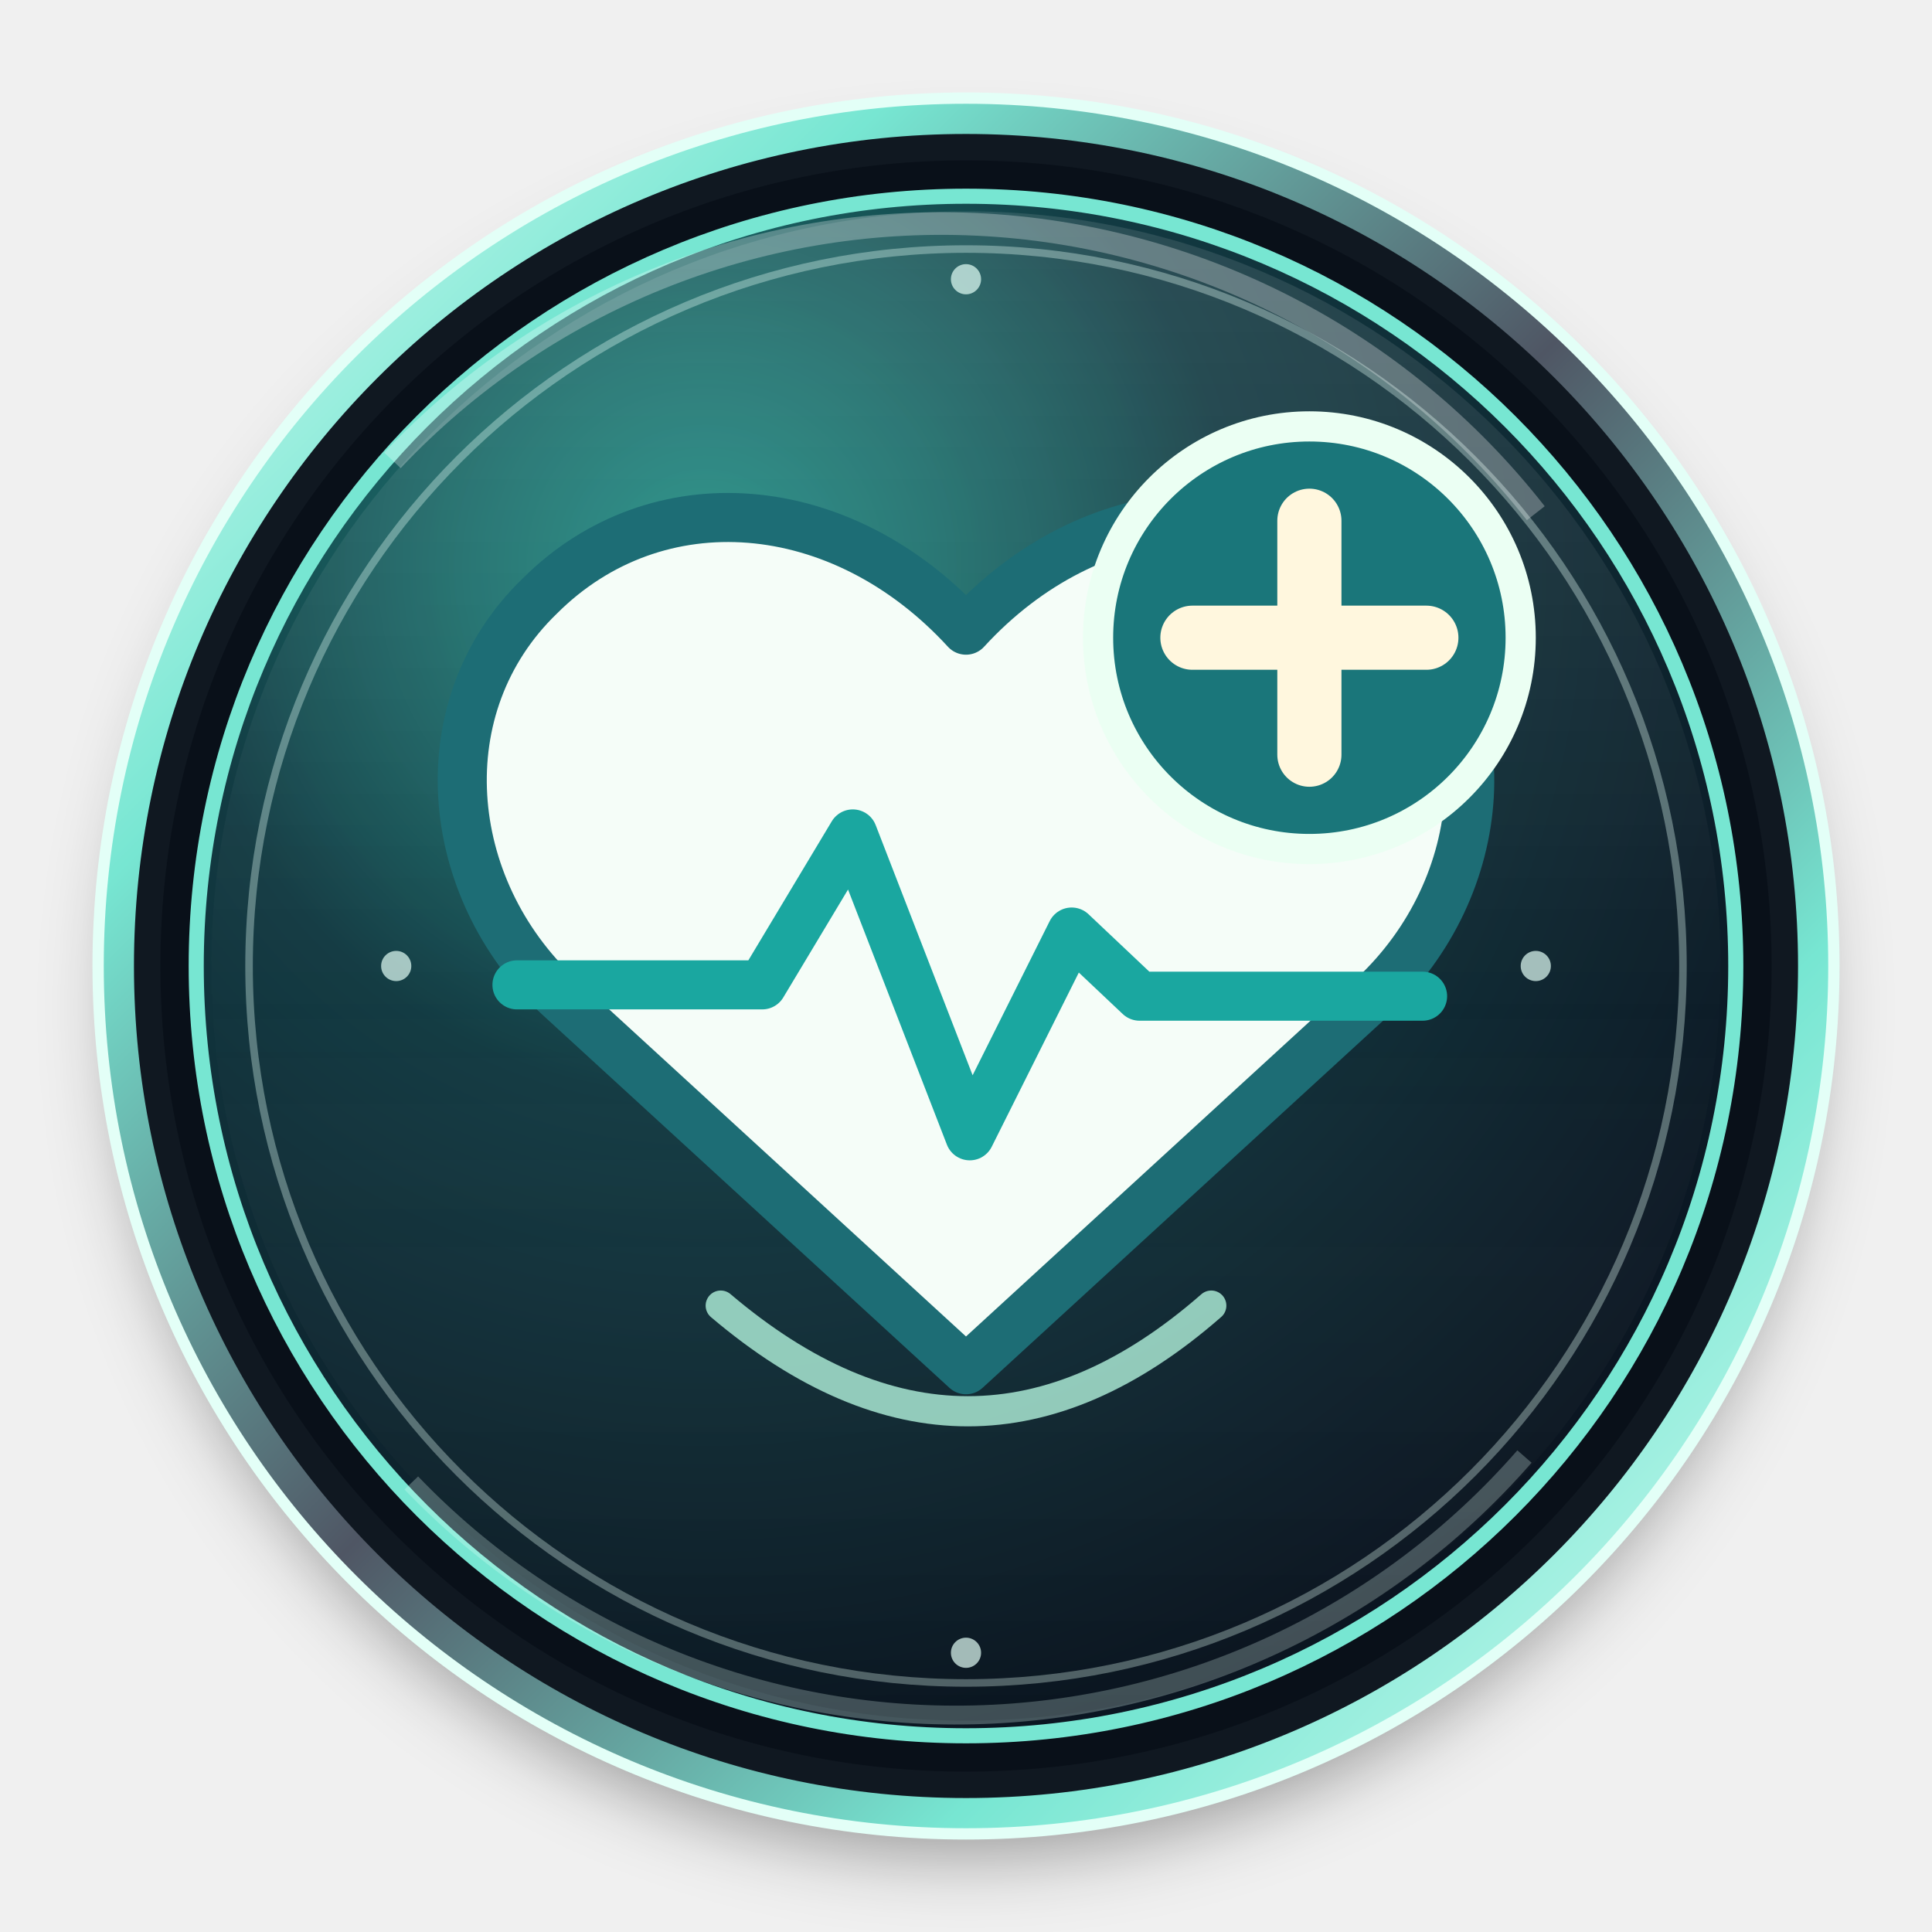
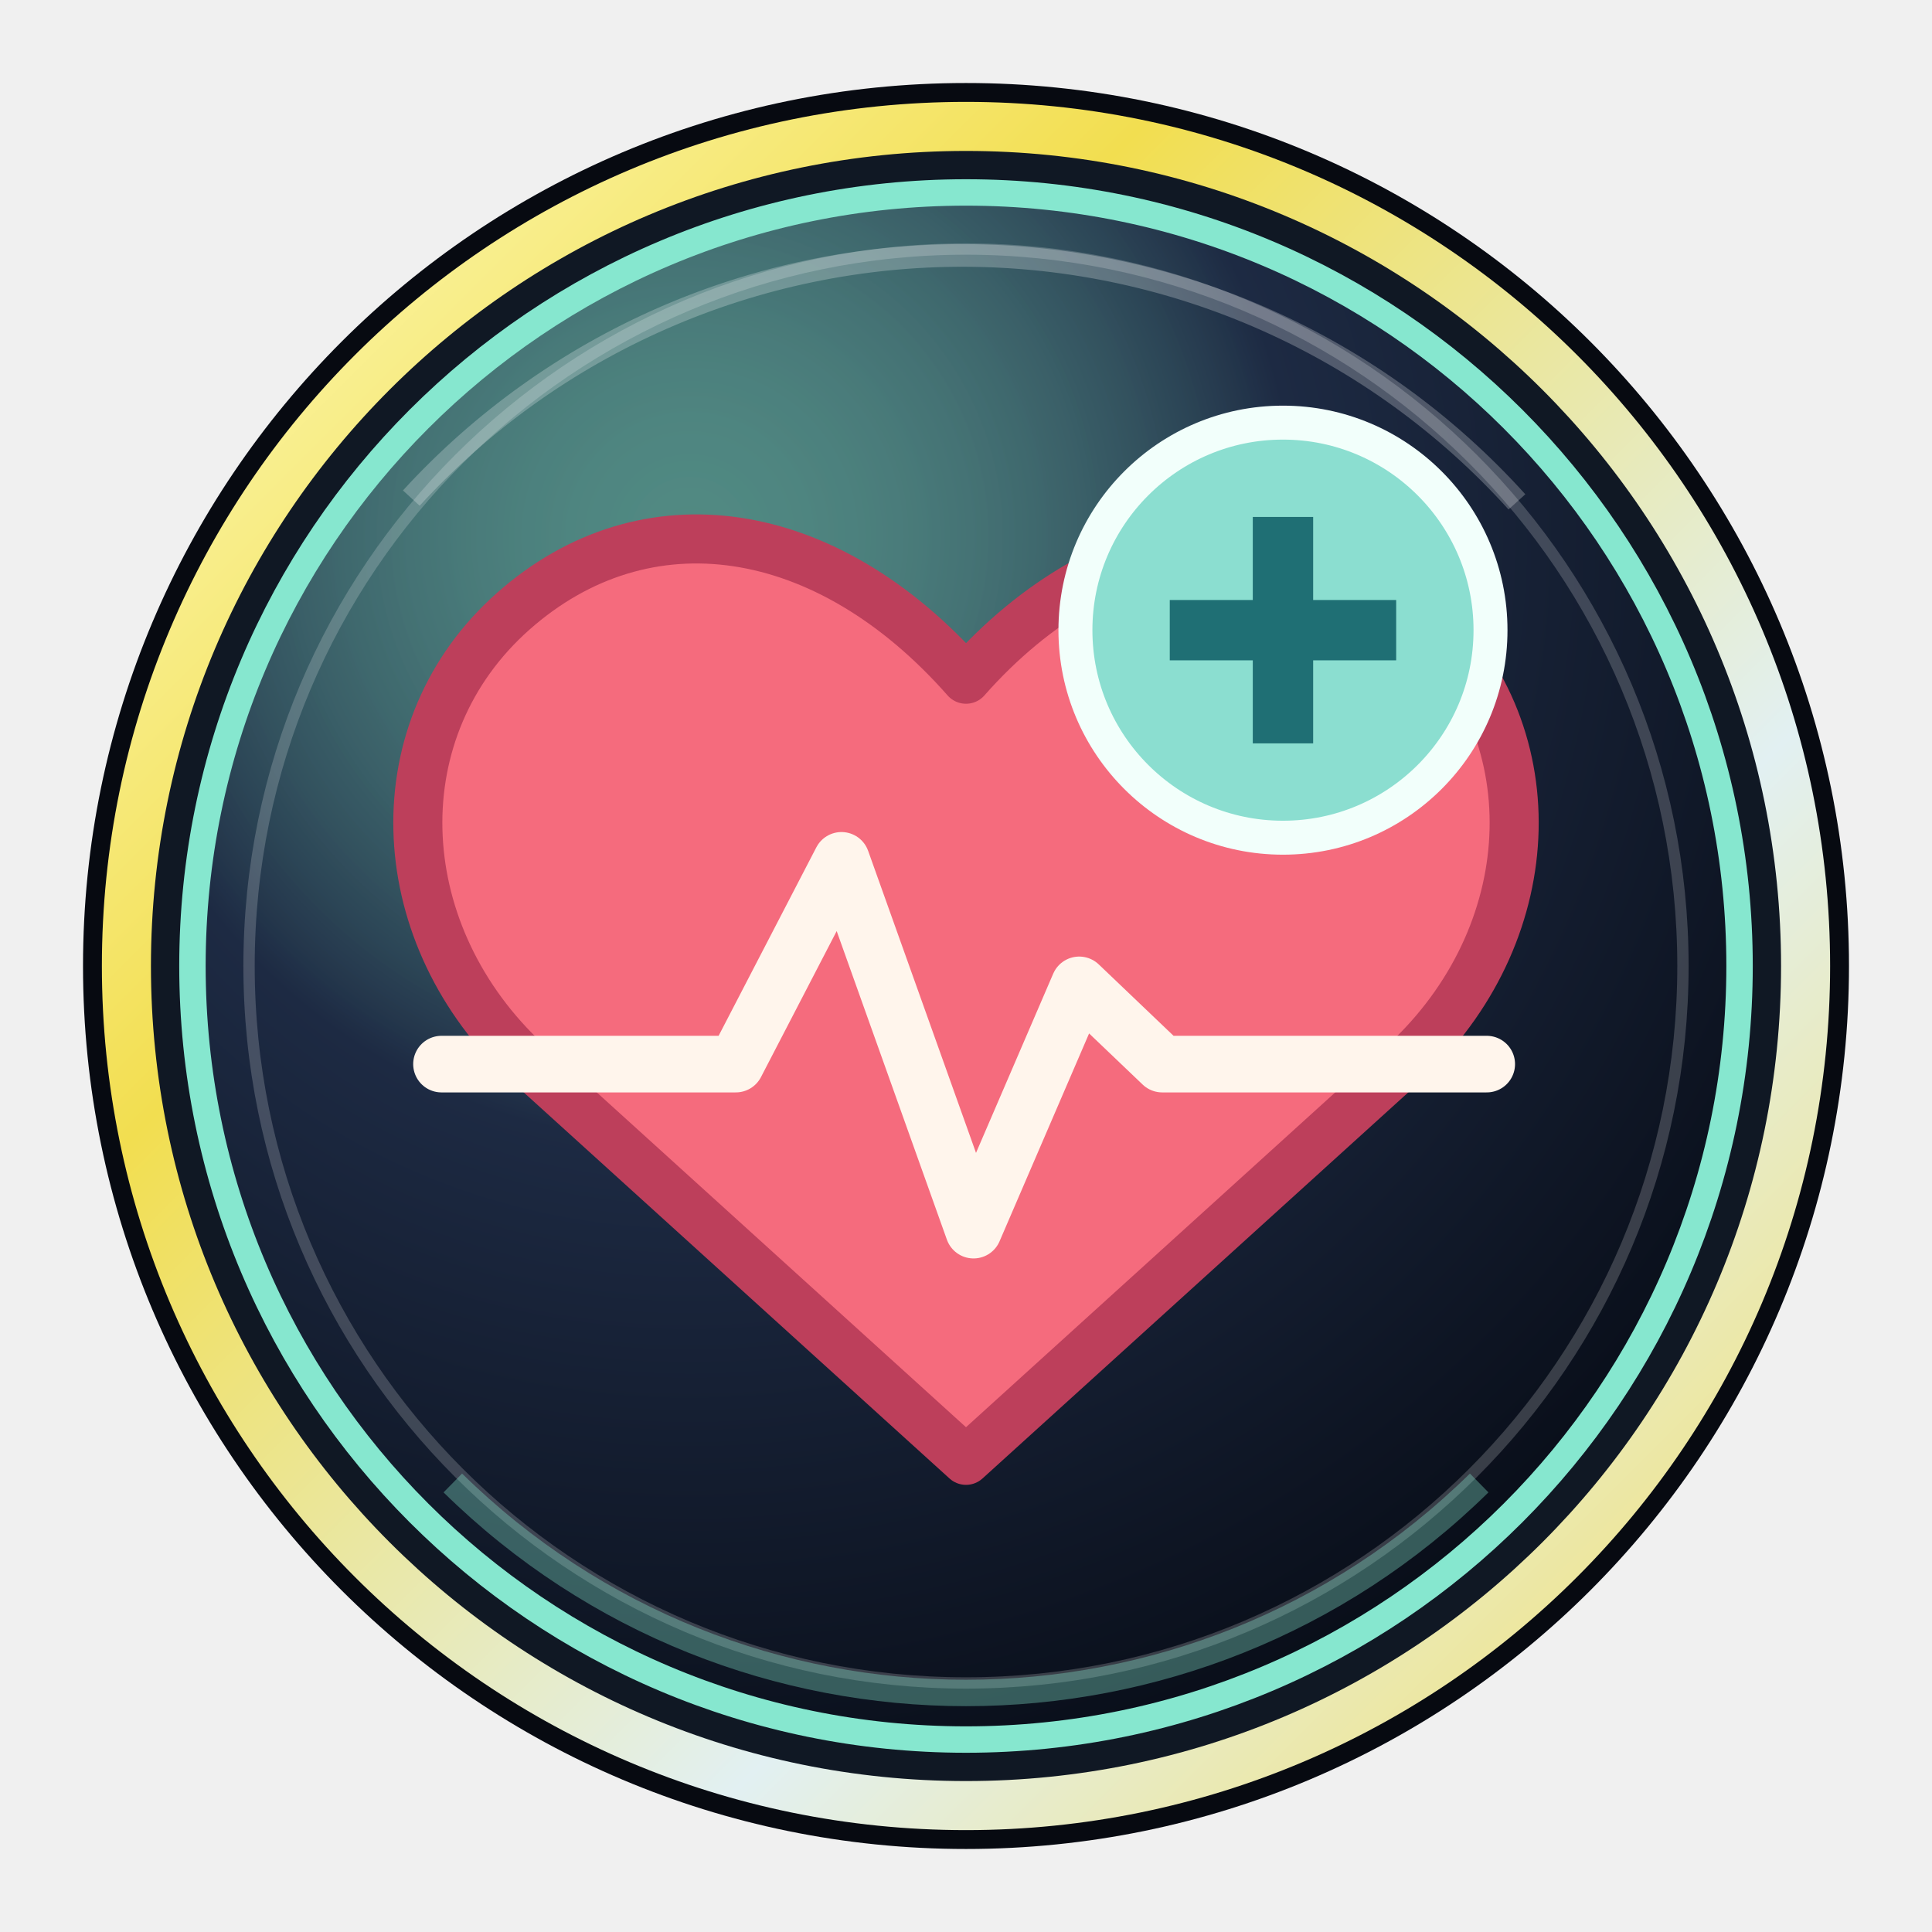
<svg xmlns="http://www.w3.org/2000/svg" viewBox="0 0 512 512" role="img" aria-labelledby="title desc">
  <defs>
-     <linearGradient id="rim" x1="0" x2="1" y1="0" y2="1">
-       <stop stop-color="#E3FFF7" />
-       <stop offset=".23" stop-color="#77E6D2" />
-       <stop offset=".49" stop-color="#4F5664" />
-       <stop offset=".74" stop-color="#77E6D2" />
-       <stop offset="1" stop-color="#E3FFF7" />
+     <linearGradient id="rim" x1="0" y1="0" x2="1" y2="1">
+       <stop stop-color="#FFFFCB" />
+       <stop offset=".31" stop-color="#F2DE50" />
+       <stop offset=".67" stop-color="#E2F0F2" />
+       <stop offset="1" stop-color="#F6DF5B" />
    </linearGradient>
-     <radialGradient id="field" cx=".33" cy=".24" r=".91">
-       <stop stop-color="#28AA9D" stop-opacity=".81" />
-       <stop offset=".38" stop-color="#123A42" />
-       <stop offset="1" stop-color="#090C19" />
+     <radialGradient id="field" cx=".32" cy=".22" r=".9">
+       <stop stop-color="#86E7CF" stop-opacity=".55" />
+       <stop offset=".44" stop-color="#1D2A43" />
+       <stop offset="1" stop-color="#060A13" />
    </radialGradient>
-     <linearGradient id="shine" x1="0" x2="0" y1="0" y2="1">
-       <stop stop-color="#FFFFFF" stop-opacity=".31" />
-       <stop offset=".53" stop-color="#FFFFFF" stop-opacity=".015" />
-       <stop offset="1" stop-color="#000000" stop-opacity=".26" />
-     </linearGradient>
-     <filter id="medal-shadow" x="-20%" y="-20%" width="140%" height="150%">
-       <feGaussianBlur stdDeviation="10" />
-     </filter>
  </defs>
-   <ellipse cx="256" cy="267" rx="224" ry="224" fill="#000000" opacity=".38" filter="url(#medal-shadow)" />
-   <circle cx="256" cy="256" r="230" fill="url(#rim)" stroke="#E3FFF7" stroke-width="3" />
-   <circle cx="256" cy="256" r="217" fill="#091019" stroke="#101821" stroke-width="7" />
-   <circle cx="256" cy="256" r="204" fill="url(#field)" stroke="#77E6D2" stroke-width="4" />
-   <circle cx="256" cy="256" r="190" fill="none" stroke="#E3FFF7" stroke-width="2" opacity=".35" />
-   <path d="M104 122A200 200 0 0 1 407 136" fill="none" stroke="#FFFFFF" stroke-width="6" opacity=".28" />
-   <path d="M109 393A200 200 0 0 0 404 386" fill="none" stroke="#E3FFF7" stroke-width="5" opacity=".27" />
-   <circle cx="256" cy="256" r="200" fill="url(#shine)" opacity=".34" />
-   <g fill="#E3FFF7" opacity=".7">
-     <circle cx="105" cy="256" r="4" />
-     <circle cx="407" cy="256" r="4" />
-     <circle cx="256" cy="74" r="4" />
-     <circle cx="256" cy="438" r="4" />
-   </g>
-   <g id="symbol-helse" stroke-linecap="round" stroke-linejoin="round">
-     <path d="M256 363l-108-99c-31-29-35-77-5-106 31-31 80-27 113 9 33-36 82-40 113-9 30 29 26 77-5 106Z" fill="#F5FDF8" stroke="#1D6D75" stroke-width="13" />
-     <path d="M137 261h65l24-40 31 80 27-54 18 17h75" fill="none" stroke="#1AA7A0" stroke-width="13" />
-     <circle cx="347" cy="169" r="56" fill="#1A767A" stroke="#EBFFF3" stroke-width="8" />
-     <path d="M347 138v62M316 169h62" stroke="#FFF7DE" stroke-width="17" />
-     <path d="M191 346q66 56 130 0" stroke="#B1F2DC" stroke-width="8" fill="none" opacity=".8" />
+   <circle cx="256" cy="256" r="234" fill="#070A11" />
+   <circle cx="256" cy="256" r="229" fill="url(#rim)" />
+   <circle cx="256" cy="256" r="216" fill="#101824" />
+   <circle cx="256" cy="256" r="205" fill="url(#field)" stroke="#86E7CF" stroke-width="7" />
+   <circle cx="256" cy="256" r="190" fill="none" stroke="#FFFFFF" stroke-opacity=".19" stroke-width="3" />
+   <path d="M109 132A198 198 0 0 1 402 133" fill="none" stroke="#FFFFFF" stroke-opacity=".24" stroke-width="6" />
+   <path d="M120 393A194 194 0 0 0 392 393" fill="none" stroke="#86E7CF" stroke-opacity=".35" stroke-width="7" />
+   <g id="symbol-helse" stroke-linejoin="round">
+     <path d="M256 387 138 280c-35-34-37-87-2-118s83-24 120 18c37-42 89-49 120-18 35 31 33 84-2 118Z" fill="#F56B7D" stroke="#BD3F5B" stroke-width="13" />
+     <path d="M117 282h78l28-54 35 98 28-65 22 21h86" fill="none" stroke="#FFF5EC" stroke-width="15" stroke-linecap="round" />
+     <circle cx="340" cy="167" r="55" fill="#8BDED0" stroke="#F2FFFB" stroke-width="9" />
+     <path d="M340 137v60M310 167h60" stroke="#1F6F74" stroke-width="16" />
  </g>
</svg>
